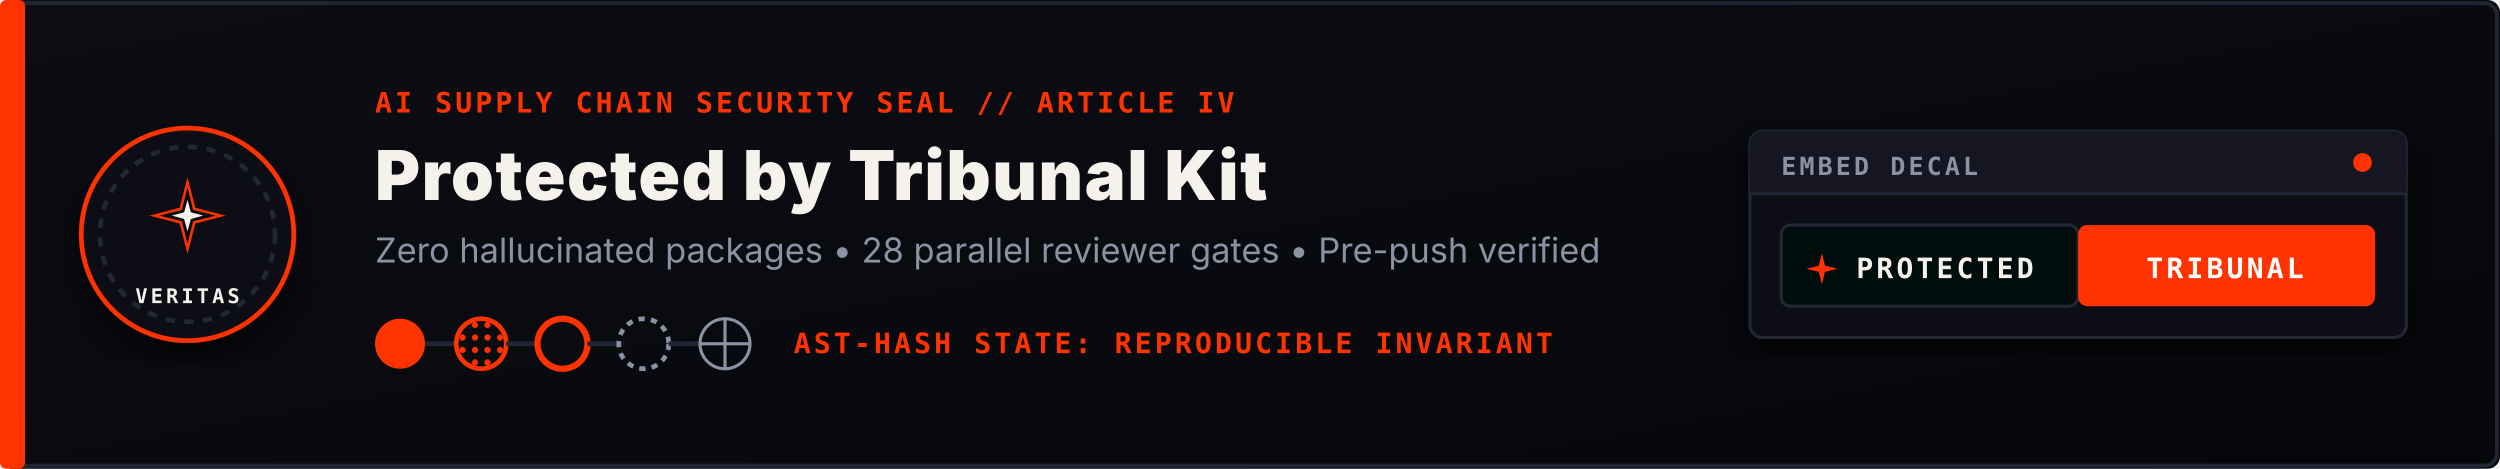
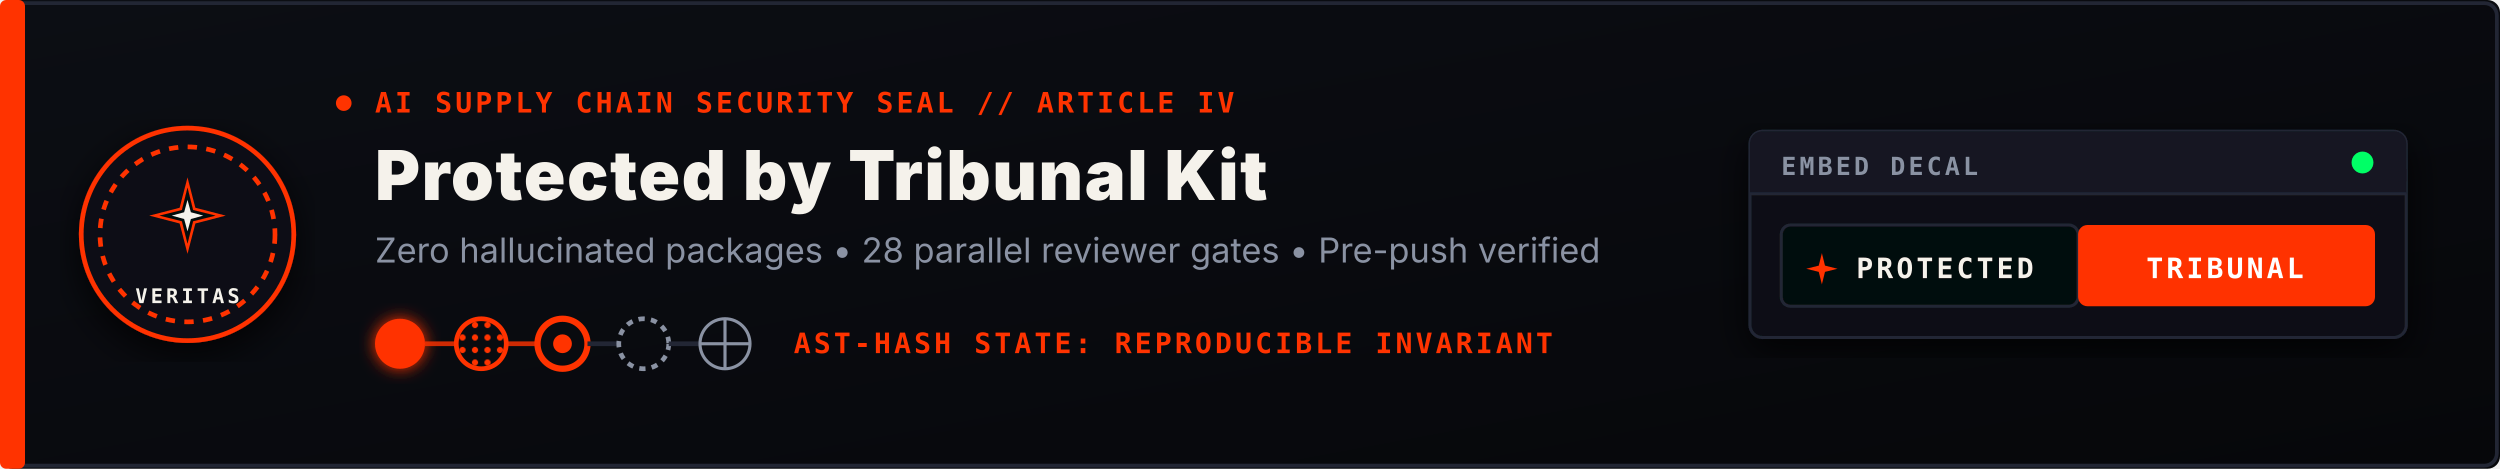
<svg xmlns="http://www.w3.org/2000/svg" viewBox="0 0 800 150" width="100%" height="100%" preserveAspectRatio="xMidYMid meet">
  <defs>
    <linearGradient id="tapeBg" x1="0%" y1="0%" x2="100%" y2="100%">
      <stop offset="0%" stop-color="#0c0e14" />
      <stop offset="100%" stop-color="#06070a" />
    </linearGradient>
    <pattern id="shieldDots" width="4" height="4" patternUnits="userSpaceOnUse">
      <circle cx="2" cy="2" r="1" fill="#ff3300" />
    </pattern>
    <filter id="tapeShadow" x="-10%" y="-10%" width="120%" height="120%">
      <feDropShadow dx="0" dy="4" stdDeviation="6" flood-color="#000000" flood-opacity="0.8" />
    </filter>
+     <filter id="nodeGlow" x="-30%" y="-30%" width="160%" height="160%">
+       <feGaussianBlur stdDeviation="2.5" result="blur" />
+       <feMerge>
+         <feMergeNode in="blur" />
+         <feMergeNode in="SourceGraphic" />
+       </feMerge>
+     </filter>
  </defs>
  <style>
-     .title-text { font-family: 'Inter', sans-serif; font-weight: 900; letter-spacing: 0.5px; }
-     .subtitle-text { font-family: 'Inter', sans-serif; }
+     .title-text { font-family: 'Inter', -apple-system, sans-serif; font-weight: 900; letter-spacing: 0.5px; }
+     .subtitle-text { font-family: 'Inter', -apple-system, sans-serif; }
    .mono-text { font-family: 'JetBrains Mono', 'SF Mono', Consolas, monospace; letter-spacing: 1px; }
+ 
+     /* Sequential AST Progression Wave */
+     .prog-node-1 { animation: nodePulse 2.5s ease-in-out infinite 0.0s; }
+     .prog-node-2 { animation: nodePulse 2.5s ease-in-out infinite 0.4s; }
+     .prog-node-3 { animation: nodePulse 2.5s ease-in-out infinite 0.8s; }
+     .prog-node-4 { animation: nodePulse 2.5s ease-in-out infinite 1.2s; }
+     .prog-node-5 { animation: nodePulse 2.5s ease-in-out infinite 1.6s; }
+ 
+     @keyframes nodePulse {
+       0%, 100% { transform: scale(1); opacity: 0.6; }
+       50% { transform: scale(1.25); opacity: 1; filter: drop-shadow(0 0 5px rgba(255,51,0,0.8)); }
+     }
+ 
+     /* Live Heartbeat Diode */
+     .seal-diode {
+       animation: heartbeatPulse 1.8s ease-in-out infinite;
+     }
+     @keyframes heartbeatPulse {
+       0%, 100% { opacity: 0.95; }
+       50% { opacity: 0.3; }
+     }
+ 
+     /* Accessibility Reduced Motion */
+     @media (prefers-reduced-motion: reduce) {
+       .prog-node-1, .prog-node-2, .prog-node-3, .prog-node-4, .prog-node-5, .seal-diode {
+         animation: none !important;
+         transform: none !important;
+         filter: none !important;
+         opacity: 1 !important;
+       }
+     }
  </style>
  <rect width="800" height="150" rx="4" fill="url(#tapeBg)" />
  <rect x="1" y="1" width="798" height="148" rx="4" fill="none" stroke="#222634" stroke-width="1.2" />
  <rect x="0" y="0" width="8" height="150" rx="2" fill="#ff3300" />
  <g transform="translate(60, 75)" filter="url(#tapeShadow)">
    <circle cx="0" cy="0" r="34" fill="#0b0e14" stroke="#ff3300" stroke-width="1.5" />
-     <circle cx="0" cy="0" r="28" fill="none" stroke="#222634" stroke-width="1.5" stroke-dasharray="3 3" />
+     <circle cx="0" cy="0" r="28" fill="none" stroke="#ff3300" stroke-width="1.5" stroke-dasharray="3 3">
+       <animateTransform attributeName="transform" type="rotate" from="0 0 0" to="360 0 0" dur="24s" repeatCount="indefinite" />
+     </circle>
    <g transform="translate(0, -6) scale(0.18)">
      <path d="M 0 -68 L 14 -14 L 68 0 L 14 14 L 0 68 L -14 14 L -68 0 L -14 -14 Z" fill="#ff3300" />
      <path d="M 0 -50 L 10 -10 L 50 0 L 10 10 L 0 50 L -10 10 L -50 0 L -10 -10 Z" fill="#060709" />
      <path d="M 0 -28 L 6 -6 L 28 0 L 6 6 L 0 28 L -6 6 L -28 0 L -6 -6 Z" fill="#f5f2eb" />
    </g>
    <text x="0" y="22" text-anchor="middle" font-size="6.5" font-weight="900" fill="#f5f2eb" class="mono-text">VERITAS</text>
  </g>
  <g transform="translate(120, 36)">
+     <circle cx="-10" cy="-3" r="2.5" fill="#ff3300" class="seal-diode" />
    <text x="0" y="0" font-size="9" font-weight="900" fill="#ff3300" class="mono-text">
      AI SUPPLY CHAIN SECURITY SEAL // ARTICLE IV
    </text>
    <text x="0" y="28" font-size="22" fill="#f5f2eb" class="title-text">
      Protected by Tribunal Kit
    </text>
    <text x="0" y="48" font-size="11" fill="#8a92a3" class="subtitle-text">
      Zero hallucinated packages • 28 parallel reviewer gates • Pre-push verified
    </text>
    <g transform="translate(0, 62)">
-       <g transform="translate(8, 12)">
-         <circle cx="0" cy="0" r="8" fill="#ff3300" />
+       <g transform="translate(8, 12)" class="prog-node-1">
+         <circle cx="0" cy="0" r="8" fill="#ff3300" filter="url(#nodeGlow)" />
      </g>
-       <line x1="16" y1="12" x2="26" y2="12" stroke="#222634" stroke-width="1.5" />
-       <g transform="translate(34, 12)">
+       <line x1="16" y1="12" x2="26" y2="12" stroke="#ff3300" stroke-width="1.5" stroke-opacity="0.8" />
+       <g transform="translate(34, 12)" class="prog-node-2">
        <circle cx="0" cy="0" r="8" fill="url(#shieldDots)" />
        <circle cx="0" cy="0" r="8" fill="none" stroke="#ff3300" stroke-width="1.5" />
      </g>
-       <line x1="42" y1="12" x2="52" y2="12" stroke="#222634" stroke-width="1.5" />
-       <g transform="translate(60, 12)">
+       <line x1="42" y1="12" x2="52" y2="12" stroke="#ff3300" stroke-width="1.5" stroke-opacity="0.8" />
+       <g transform="translate(60, 12)" class="prog-node-3">
        <circle cx="0" cy="0" r="8" fill="none" stroke="#ff3300" stroke-width="2" />
+         <circle cx="0" cy="0" r="3" fill="#ff3300" />
      </g>
      <line x1="68" y1="12" x2="78" y2="12" stroke="#222634" stroke-width="1.5" />
-       <g transform="translate(86, 12)">
+       <g transform="translate(86, 12)" class="prog-node-4">
        <circle cx="0" cy="0" r="8" fill="none" stroke="#8a92a3" stroke-width="1.5" stroke-dasharray="2 2" />
      </g>
      <line x1="94" y1="12" x2="104" y2="12" stroke="#222634" stroke-width="1.5" />
-       <g transform="translate(112, 12)">
+       <g transform="translate(112, 12)" class="prog-node-5">
        <circle cx="0" cy="0" r="8" fill="none" stroke="#8a92a3" stroke-width="1" />
        <line x1="-8" y1="0" x2="8" y2="0" stroke="#8a92a3" stroke-width="1" />
        <line x1="0" y1="-8" x2="0" y2="8" stroke="#8a92a3" stroke-width="1" />
      </g>
      <text x="134" y="15" font-size="9" font-weight="800" fill="#ff3300" class="mono-text">
        AST-HASH STATE: REPRODUCIBLE INVARIANT
      </text>
    </g>
  </g>
  <g transform="translate(560, 42)" filter="url(#tapeShadow)">
    <rect width="210" height="66" rx="4" fill="#0b0e14" stroke="#222634" stroke-width="1" />
    <rect width="210" height="20" rx="4" fill="#131620" />
    <rect y="12" width="210" height="8" fill="#131620" />
    <line x1="0" y1="20" x2="210" y2="20" stroke="#222634" stroke-width="1" />
    <text x="10" y="14" font-size="8" font-weight="900" fill="#8a92a3" class="mono-text">EMBED DECAL</text>
-     <circle cx="196" cy="10" r="3" fill="#ff3300" />
+     <g transform="translate(196, 10)">
+       <circle cx="0" cy="0" r="3" fill="none" stroke="#00ff66" stroke-width="1">
+         <animate attributeName="r" values="3;8" dur="1.8s" repeatCount="indefinite" />
+         <animate attributeName="opacity" values="0.8;0" dur="1.8s" repeatCount="indefinite" />
+       </circle>
+       <circle cx="0" cy="0" r="3" fill="#00ff66" class="seal-diode" />
+     </g>
    <g transform="translate(10, 30)">
      <rect width="95" height="26" rx="3" fill="#060709" stroke="#222634" stroke-width="1" />
      <path d="M 12 13 L 13 9 L 14 13 L 18 14 L 14 15 L 13 19 L 12 15 L 8 14 Z" fill="#ff3300" />
      <text x="24" y="17" font-size="9" font-weight="900" fill="#f5f2eb" class="mono-text">PROTECTED</text>
      <rect x="95" width="95" height="26" rx="3" fill="#ff3300" />
      <text x="142" y="17" text-anchor="middle" font-size="9" font-weight="900" fill="#ffffff" class="mono-text">TRIBUNAL</text>
    </g>
  </g>
</svg>
